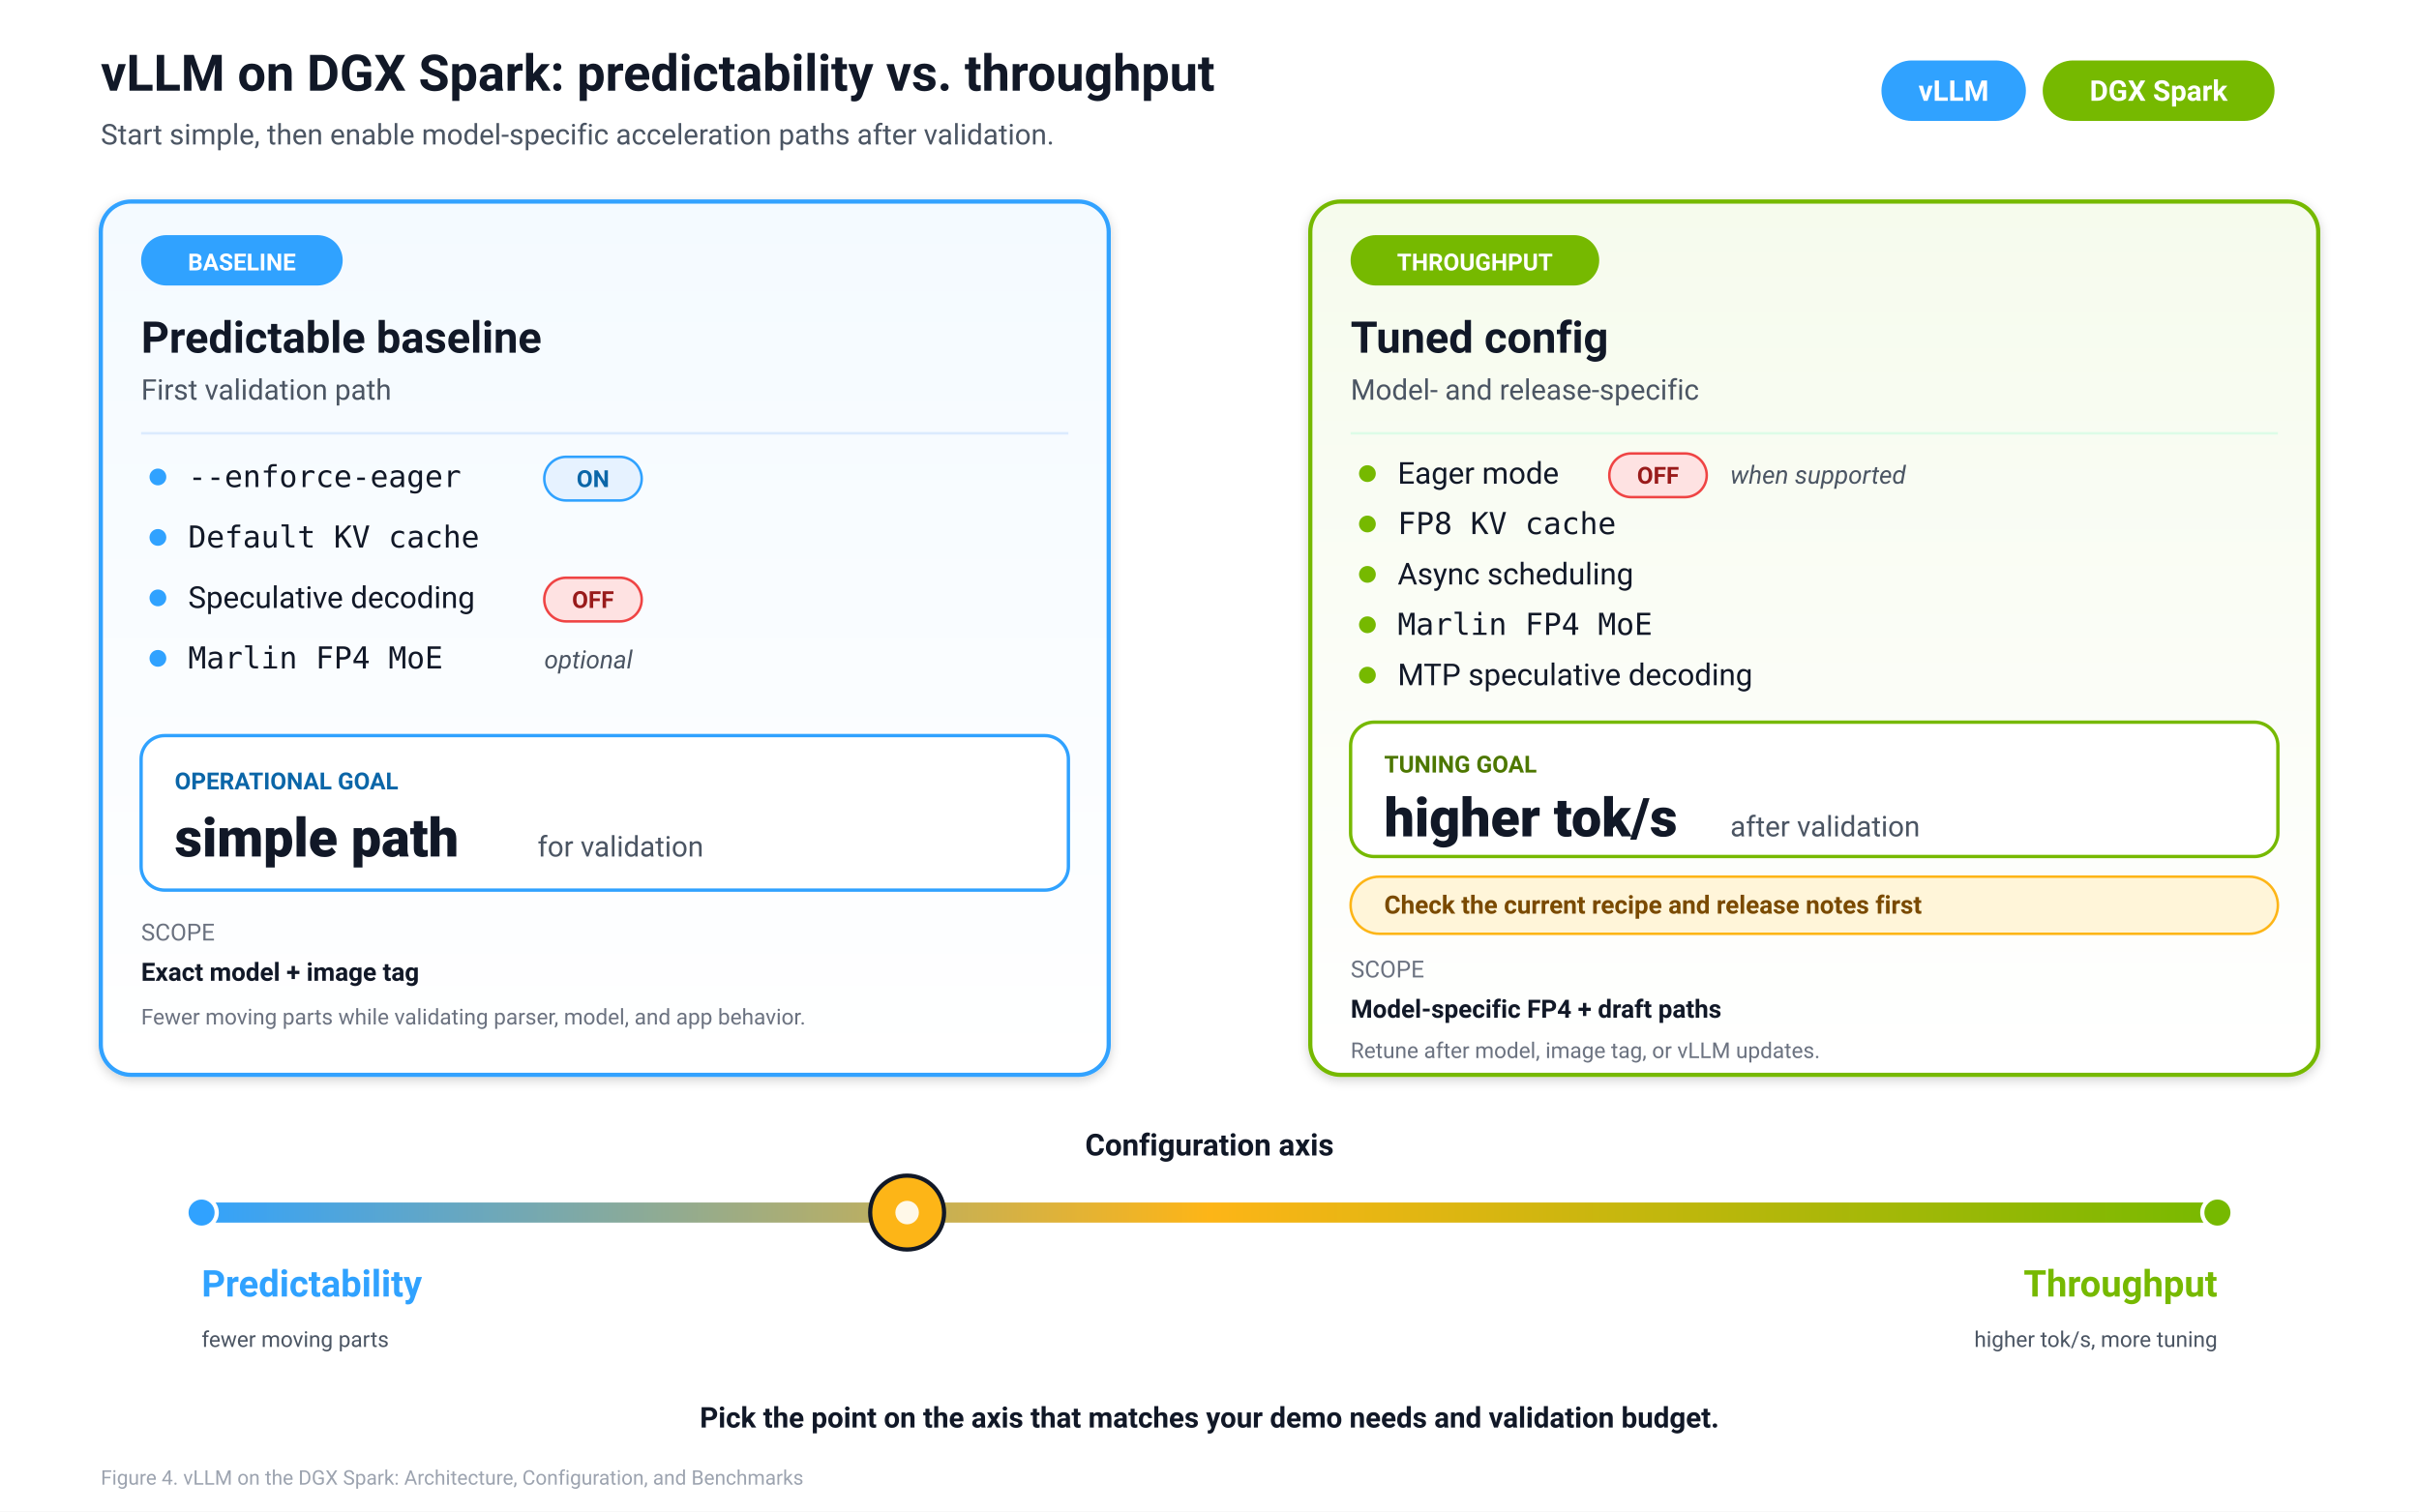
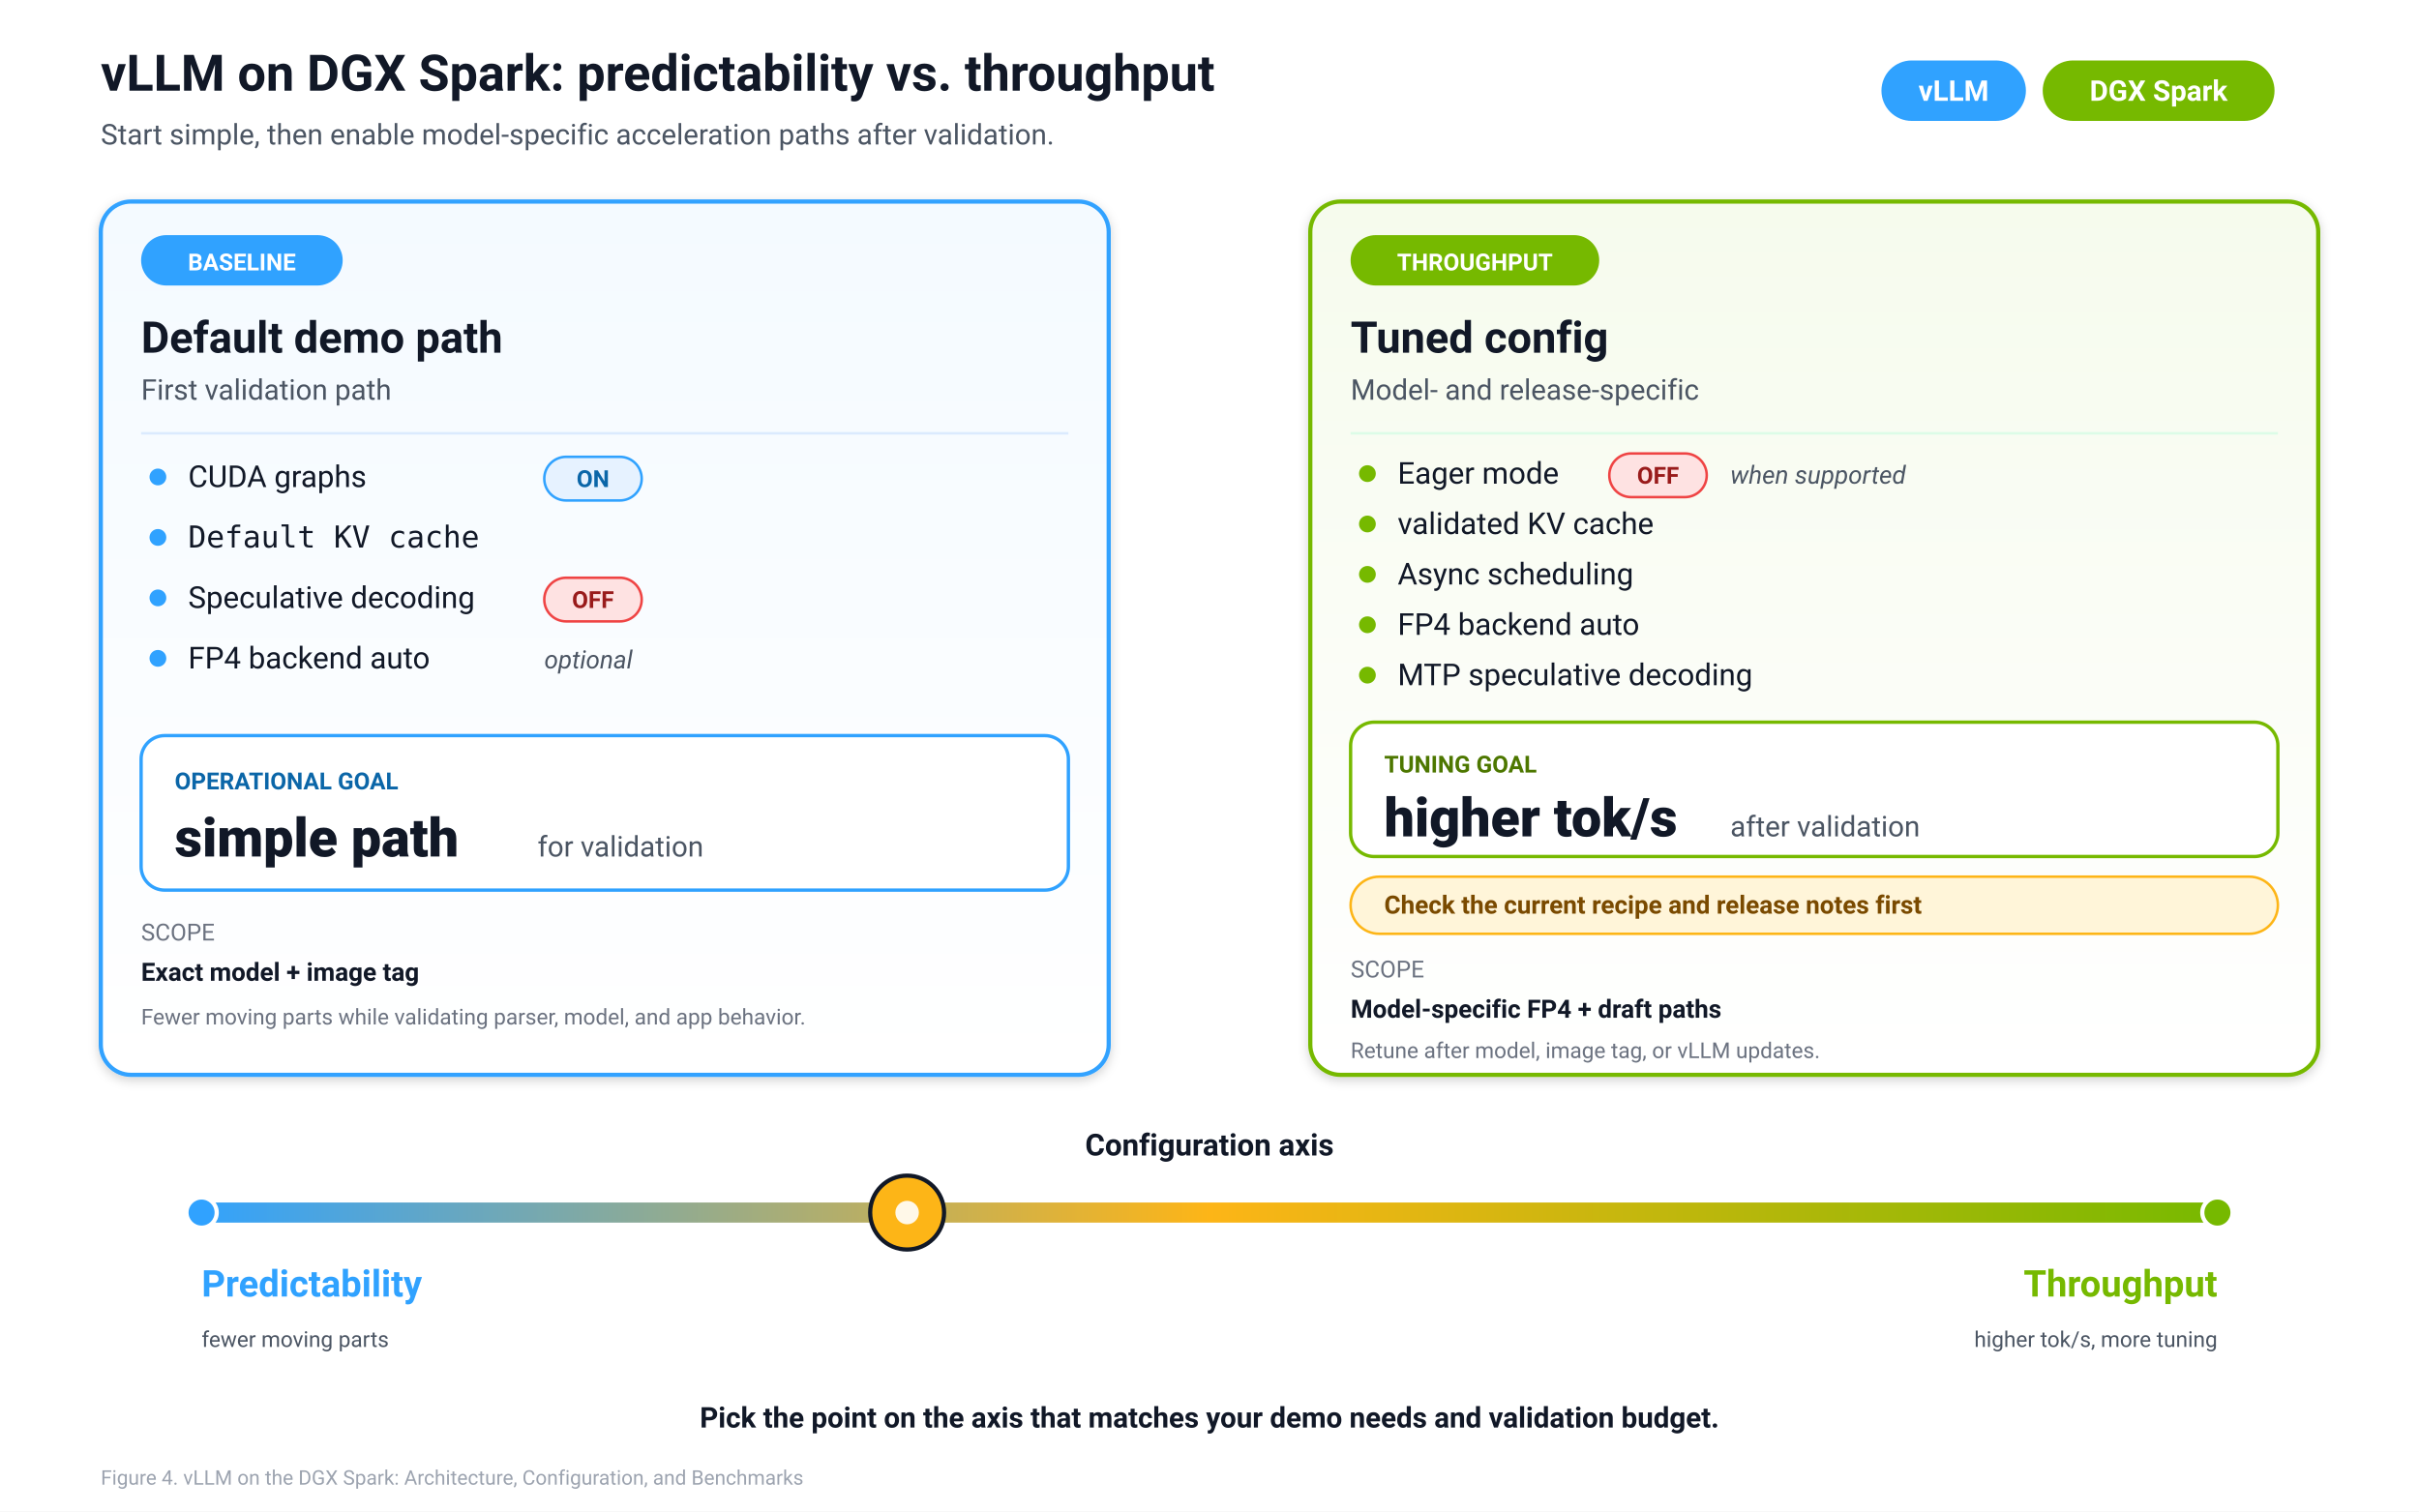
<svg xmlns="http://www.w3.org/2000/svg" viewBox="0 0 1440 900" role="img" aria-labelledby="title desc" font-family="-apple-system, BlinkMacSystemFont, 'Segoe UI', Roboto, Helvetica, Arial, sans-serif">
  <defs>
    <linearGradient id="trackGrad" x1="0" y1="0" x2="1" y2="0">
      <stop offset="0%" stop-color="#30a2ff" />
      <stop offset="50%" stop-color="#fdb517" />
      <stop offset="100%" stop-color="#76b900" />
    </linearGradient>
    <linearGradient id="leftPanelGrad" x1="0" y1="0" x2="0" y2="1">
      <stop offset="0%" stop-color="#f4faff" />
      <stop offset="100%" stop-color="#ffffff" />
    </linearGradient>
    <linearGradient id="rightPanelGrad" x1="0" y1="0" x2="0" y2="1">
      <stop offset="0%" stop-color="#f6fbed" />
      <stop offset="100%" stop-color="#ffffff" />
    </linearGradient>
    <filter id="softShadow" x="-10%" y="-10%" width="120%" height="120%">
      <feGaussianBlur in="SourceAlpha" stdDeviation="3" />
      <feOffset dx="0" dy="2" result="off" />
      <feComponentTransfer>
        <feFuncA type="linear" slope="0.18" />
      </feComponentTransfer>
      <feMerge>
        <feMergeNode />
        <feMergeNode in="SourceGraphic" />
      </feMerge>
    </filter>
  </defs>
  <rect x="0" y="0" width="1440" height="900" fill="#ffffff" />
  <text x="60" y="54" font-size="30" font-weight="700" fill="#111827">vLLM on DGX Spark: predictability vs. throughput</text>
  <text x="60" y="86" font-size="17" fill="#4b5563">Start simple, then enable model-specific acceleration paths after validation.</text>
  <g transform="translate(1120,36)">
    <rect x="0" y="0" width="86" height="36" rx="18" fill="#30a2ff" />
    <text x="43" y="24" font-size="17" font-weight="700" fill="#ffffff" text-anchor="middle">vLLM</text>
    <rect x="96" y="0" width="138" height="36" rx="18" fill="#76b900" />
    <text x="165" y="24" font-size="17" font-weight="700" fill="#ffffff" text-anchor="middle">DGX Spark</text>
  </g>
  <rect x="60" y="120" width="600" height="520" rx="18" fill="url(#leftPanelGrad)" stroke="#30a2ff" stroke-width="2.5" filter="url(#softShadow)" />
  <rect x="84" y="140" width="120" height="30" rx="15" fill="#30a2ff" />
  <text x="144" y="161" font-size="14" font-weight="700" fill="#ffffff" text-anchor="middle">BASELINE</text>
-   <text x="84" y="210" font-size="26" font-weight="700" fill="#111827">Predictable baseline</text>
+   <text x="84" y="210" font-size="26" font-weight="700" fill="#111827">Default demo path</text>
  <text x="84" y="238" font-size="17" fill="#4b5563">First validation path</text>
  <line x1="84" y1="258" x2="636" y2="258" stroke="#dbeafe" stroke-width="1.5" />
  <circle cx="94" cy="284" r="5" fill="#30a2ff" />
-   <text x="112" y="290" font-size="18" fill="#111827" font-family="'SFMono-Regular', Menlo, Consolas, monospace">--enforce-eager</text>
+   <text x="112" y="290" font-size="18" fill="#111827">CUDA graphs</text>
  <rect x="324" y="272" width="58" height="26" rx="13" fill="#e6f2ff" stroke="#30a2ff" stroke-width="1.5" />
  <text x="353" y="290" font-size="14" font-weight="700" fill="#0b66a8" text-anchor="middle">ON</text>
  <circle cx="94" cy="320" r="5" fill="#30a2ff" />
  <text x="112" y="326" font-size="18" fill="#111827" font-family="'SFMono-Regular', Menlo, Consolas, monospace">Default KV cache</text>
  <circle cx="94" cy="356" r="5" fill="#30a2ff" />
  <text x="112" y="362" font-size="18" fill="#111827">Speculative decoding</text>
  <rect x="324" y="344" width="58" height="26" rx="13" fill="#fee2e2" stroke="#ef4444" stroke-width="1.5" />
  <text x="353" y="362" font-size="14" font-weight="700" fill="#991b1b" text-anchor="middle">OFF</text>
  <circle cx="94" cy="392" r="5" fill="#30a2ff" />
-   <text x="112" y="398" font-size="18" fill="#111827" font-family="'SFMono-Regular', Menlo, Consolas, monospace">Marlin FP4 MoE</text>
+   <text x="112" y="398" font-size="18" fill="#111827">FP4 backend auto</text>
  <text x="324" y="398" font-size="15" fill="#4b5563" font-style="italic">optional</text>
  <rect x="84" y="438" width="552" height="92" rx="14" fill="#ffffff" stroke="#30a2ff" stroke-width="2" />
  <text x="104" y="470" font-size="14" font-weight="700" fill="#0b66a8">OPERATIONAL GOAL</text>
  <text x="104" y="510" font-size="32" font-weight="800" fill="#111827">simple path</text>
  <text x="320" y="510" font-size="17" fill="#4b5563">for validation</text>
  <text x="84" y="560" font-size="14" fill="#6b7280">SCOPE</text>
  <text x="84" y="584" font-size="15" font-weight="700" fill="#111827">Exact model + image tag</text>
  <text x="84" y="610" font-size="13" fill="#6b7280">Fewer moving parts while validating parser, model, and app behavior.</text>
  <rect x="780" y="120" width="600" height="520" rx="18" fill="url(#rightPanelGrad)" stroke="#76b900" stroke-width="2.5" filter="url(#softShadow)" />
  <rect x="804" y="140" width="148" height="30" rx="15" fill="#76b900" />
  <text x="878" y="161" font-size="14" font-weight="700" fill="#ffffff" text-anchor="middle">THROUGHPUT</text>
  <text x="804" y="210" font-size="26" font-weight="700" fill="#111827">Tuned config</text>
  <text x="804" y="238" font-size="17" fill="#4b5563">Model- and release-specific</text>
  <line x1="804" y1="258" x2="1356" y2="258" stroke="#dcfce7" stroke-width="1.5" />
  <circle cx="814" cy="282" r="5" fill="#76b900" />
  <text x="832" y="288" font-size="18" fill="#111827">Eager mode</text>
  <rect x="958" y="270" width="58" height="26" rx="13" fill="#fee2e2" stroke="#ef4444" stroke-width="1.5" />
  <text x="987" y="288" font-size="14" font-weight="700" fill="#991b1b" text-anchor="middle">OFF</text>
  <text x="1030" y="288" font-size="15" fill="#4b5563" font-style="italic">when supported</text>
  <circle cx="814" cy="312" r="5" fill="#76b900" />
-   <text x="832" y="318" font-size="18" fill="#111827" font-family="'SFMono-Regular', Menlo, Consolas, monospace">FP8 KV cache</text>
+   <text x="832" y="318" font-size="18" fill="#111827">validated KV cache</text>
  <circle cx="814" cy="342" r="5" fill="#76b900" />
  <text x="832" y="348" font-size="18" fill="#111827">Async scheduling</text>
  <circle cx="814" cy="372" r="5" fill="#76b900" />
-   <text x="832" y="378" font-size="18" fill="#111827" font-family="'SFMono-Regular', Menlo, Consolas, monospace">Marlin FP4 MoE</text>
+   <text x="832" y="378" font-size="18" fill="#111827">FP4 backend auto</text>
  <circle cx="814" cy="402" r="5" fill="#76b900" />
  <text x="832" y="408" font-size="18" fill="#111827">MTP speculative decoding</text>
  <rect x="804" y="430" width="552" height="80" rx="14" fill="#ffffff" stroke="#76b900" stroke-width="2" />
  <text x="824" y="460" font-size="14" font-weight="700" fill="#4d7700">TUNING GOAL</text>
  <text x="824" y="498" font-size="32" font-weight="800" fill="#111827">higher tok/s</text>
  <text x="1030" y="498" font-size="17" fill="#4b5563">after validation</text>
  <rect x="804" y="522" width="552" height="34" rx="17" fill="#fff5d9" stroke="#fdb517" stroke-width="1.5" />
  <text x="824" y="544" font-size="15" font-weight="700" fill="#7a4a00">Check the current recipe and release notes first</text>
  <text x="804" y="582" font-size="14" fill="#6b7280">SCOPE</text>
  <text x="804" y="606" font-size="15" font-weight="700" fill="#111827">Model-specific FP4 + draft paths</text>
  <text x="804" y="630" font-size="13" fill="#6b7280">Retune after model, image tag, or vLLM updates.</text>
  <text x="720" y="688" font-size="18" font-weight="700" fill="#111827" text-anchor="middle">Configuration axis</text>
  <rect x="120" y="716" width="1200" height="12" rx="6" fill="url(#trackGrad)" />
  <circle cx="120" cy="722" r="9" fill="#30a2ff" stroke="#ffffff" stroke-width="2.5" />
  <circle cx="1320" cy="722" r="9" fill="#76b900" stroke="#ffffff" stroke-width="2.5" />
  <circle cx="540" cy="722" r="22" fill="#fdb517" stroke="#111827" stroke-width="2.5" />
  <circle cx="540" cy="722" r="7" fill="#ffffff" opacity="0.9" />
  <text x="120" y="772" font-size="22" font-weight="700" fill="#30a2ff">Predictability</text>
  <text x="1320" y="772" font-size="22" font-weight="700" fill="#76b900" text-anchor="end">Throughput</text>
  <text x="120" y="802" font-size="13" fill="#4b5563">fewer moving parts</text>
  <text x="1320" y="802" font-size="13" fill="#4b5563" text-anchor="end">higher tok/s, more tuning</text>
  <text x="720" y="850" font-size="17" font-weight="600" fill="#111827" text-anchor="middle">Pick the point on the axis that matches your demo needs and validation budget.</text>
  <text x="60" y="884" font-size="12" fill="#9ca3af">Figure 4. vLLM on the DGX Spark: Architecture, Configuration, and Benchmarks</text>
</svg>
